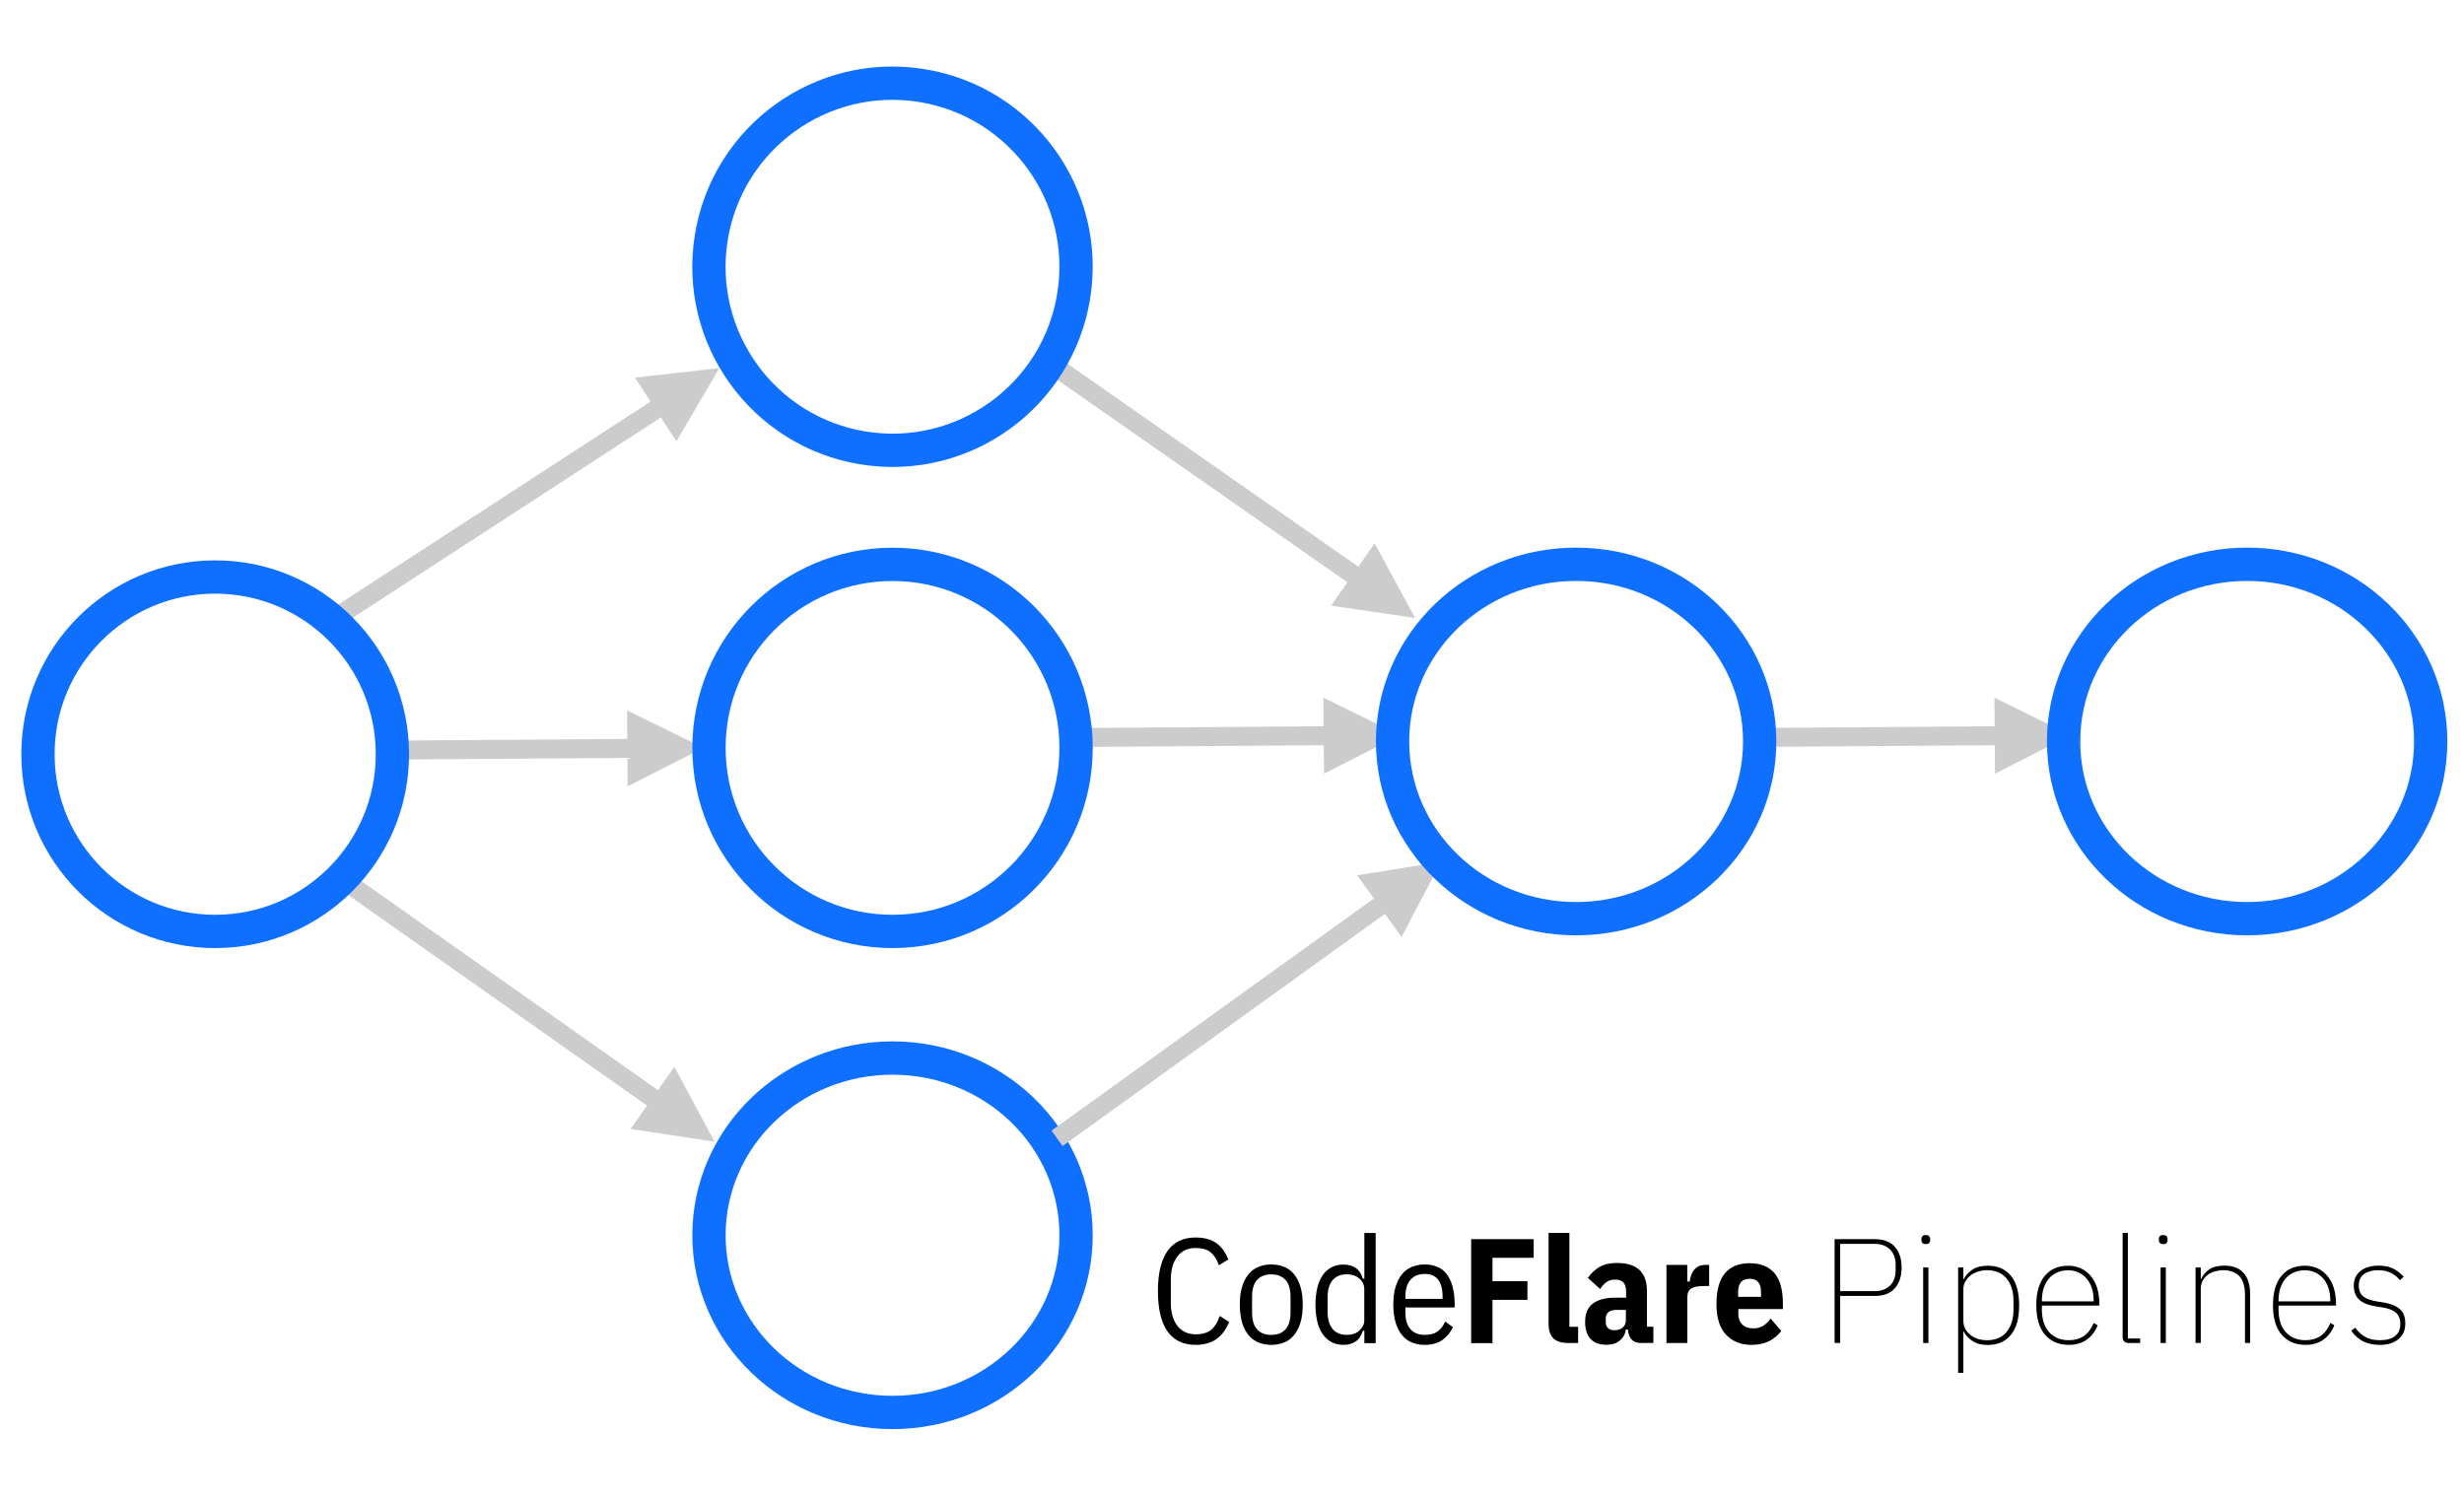
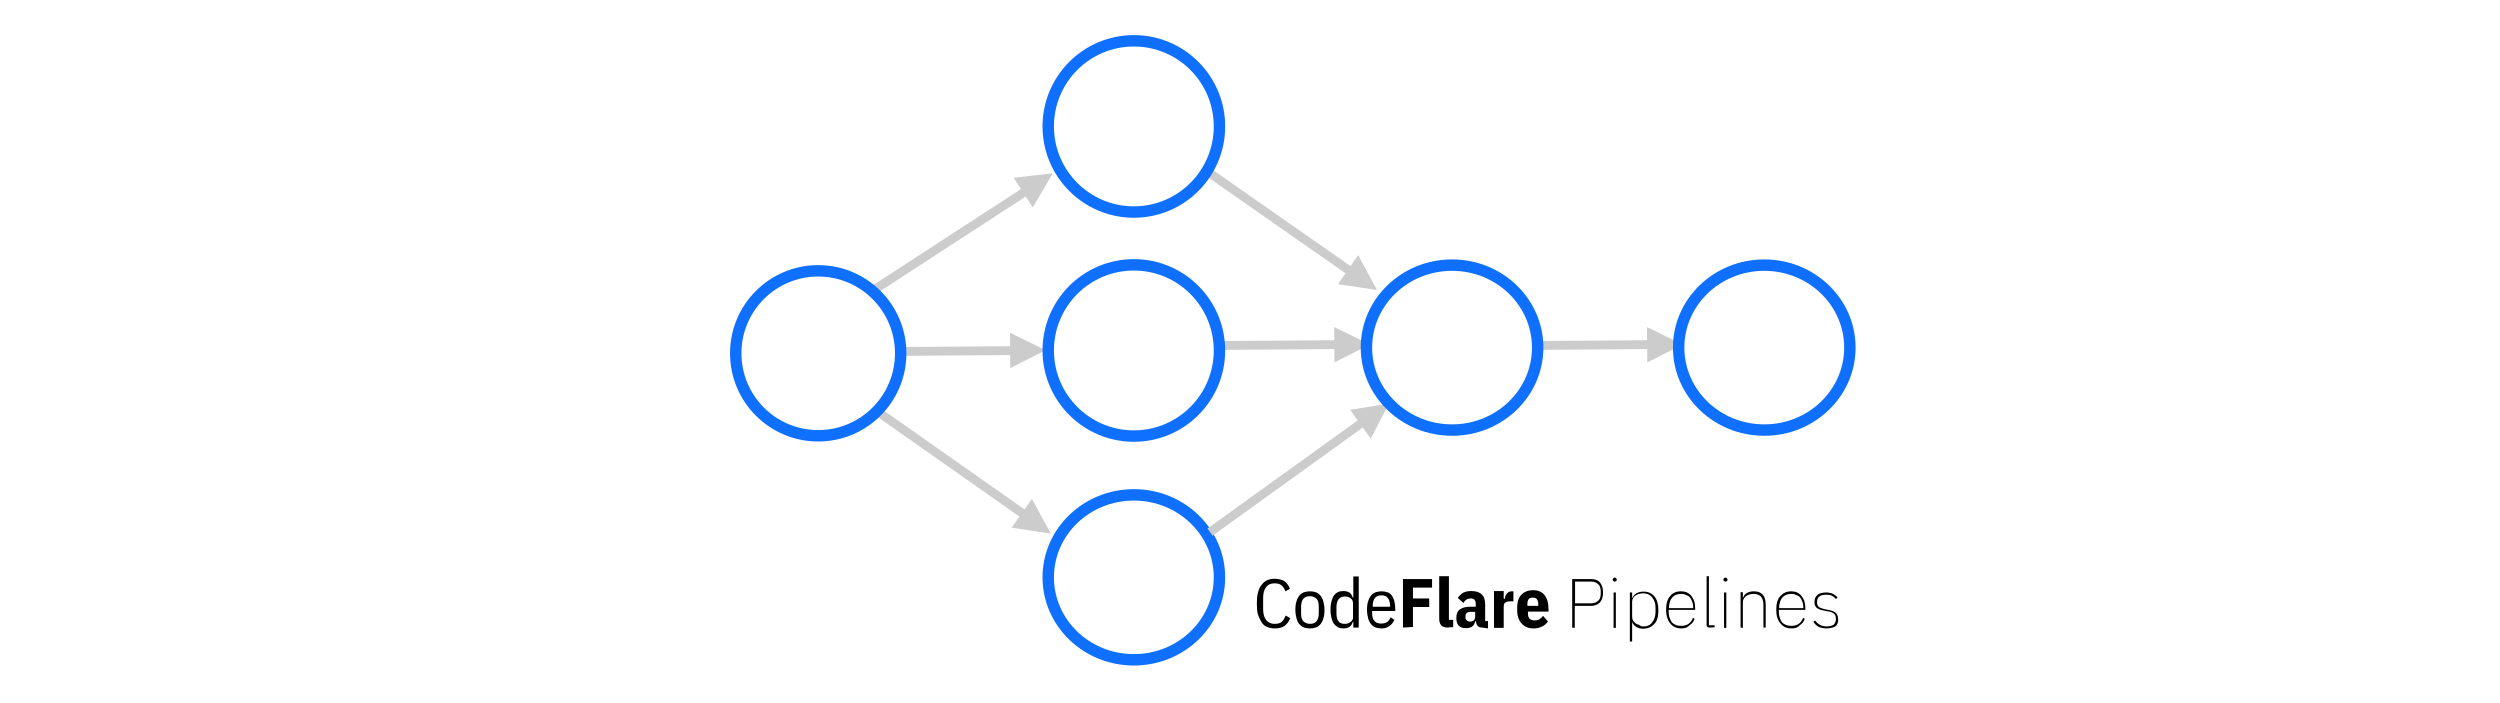
- <svg xmlns="http://www.w3.org/2000/svg" version="1.1" id="Layer_1" x="0px" y="0px" viewBox="0 0 296 180" style="enable-background:new 0 0 296 180;" xml:space="preserve">
+ <svg xmlns="http://www.w3.org/2000/svg" version="1.1" id="Layer_1" x="0px" y="0px" viewBox="0 0 876 246" style="enable-background:new 0 0 876 246;" xml:space="preserve">
  <style type="text/css">
	.st0{fill:#CCCCCC;}
	.st1{fill:none;stroke:#0F6FFF;stroke-width:4;stroke-linejoin:round;stroke-miterlimit:10;}
+ 	.st2{fill:none;stroke:#0F6FFF;stroke-width:4;stroke-linejoin:round;stroke-miterlimit:10;}
</style>
-   <path class="st0" d="M81.26,53.02l5.16-8.8l-10.14,1.15L81.26,53.02z M40.92,75.16l39.75-25.84l-1.24-1.91L39.68,73.25L40.92,75.16z  " />
-   <path class="st0" d="M75.4,94.47l9.09-4.63l-9.16-4.5L75.4,94.47z M46.39,91.26l30.51-0.22l-0.02-2.28l-30.51,0.22L46.39,91.26z" />
-   <path class="st0" d="M81.01,128.17l4.83,8.99l-10.09-1.53L81.01,128.17z M40.95,104.12l39.33,27.72l-1.31,1.86l-39.33-27.72  L40.95,104.12z" />
-   <path class="st0" d="M239.66,92.95l9.09-4.63l-9.16-4.5L239.66,92.95z M210.64,89.74l30.51-0.22l-0.02-2.28l-30.51,0.22  L210.64,89.74z" />
-   <path class="st0" d="M165.13,65.28l4.87,8.96l-10.09-1.48L165.13,65.28z M127.64,43.28l36.78,25.67l-1.31,1.87l-36.78-25.67  L127.64,43.28z" />
-   <ellipse transform="matrix(0.1602 -0.9871 0.9871 0.1602 58.4024 132.7489)" class="st1" cx="107.22" cy="32.05" rx="22.05" ry="22.05" />
-   <ellipse class="st1" cx="107.22" cy="148.4" rx="22.05" ry="21.29" />
-   <circle class="st1" cx="25.85" cy="90.61" r="21.29" />
-   <path class="st0" d="M168.37,112.57l4.74-9.04l-10.07,1.63L168.37,112.57z M127.65,137.68l39.95-28.77l-1.33-1.85l-39.95,28.77  L127.65,137.68z" />
-   <path class="st0" d="M159.05,92.95l9.09-4.63l-9.16-4.5L159.05,92.95z M130.04,89.74l30.51-0.22l-0.02-2.28l-30.51,0.22  L130.04,89.74z" />
-   <ellipse class="st1" cx="189.34" cy="89.08" rx="22.05" ry="21.29" />
-   <circle class="st1" cx="107.22" cy="89.85" r="22.05" />
-   <ellipse class="st1" cx="269.95" cy="89.08" rx="22.05" ry="21.29" />
+   <path class="st0" d="M361.9,72.7l7-12l-13.7,1.6L361.9,72.7z M307.2,102.8l54-35.1l-1.7-2.6l-54,35.1L307.2,102.8z" />
+   <path class="st0" d="M354,129l12.4-6.3l-12.5-6.1L354,129z M314.7,124.7l41.4-0.3v-3.1l-41.4,0.3V124.7z" />
+   <path class="st0" d="M361.6,174.8l6.6,12.2l-13.7-2.1L361.6,174.8z M307.2,142.1l53.5,37.6l-1.8,2.5l-53.5-37.6L307.2,142.1z" />
+   <path class="st0" d="M577.2,127l12.4-6.3l-12.5-6.1L577.2,127z M537.7,122.6l41.4-0.3v-3.1l-41.4,0.3V122.6z" />
+   <path class="st0" d="M475.9,89.4l6.6,12.2l-13.7-2L475.9,89.4z M424.9,59.5l50,34.9l-1.8,2.5l-50-34.9L424.9,59.5z" />
+   <ellipse class="st1" cx="397.3" cy="44.3" rx="30" ry="30" />
+   <ellipse class="st2" cx="397.3" cy="202.3" rx="30" ry="28.9" />
+   <circle class="st2" cx="286.7" cy="123.8" r="28.9" />
+   <path class="st0" d="M480.3,153.7l6.4-12.3l-13.6,2.2L480.3,153.7z M424.9,187.7l54.3-39.1l-1.8-2.5l-54.3,39.1L424.9,187.7z" />
+   <path class="st0" d="M467.6,127l12.4-6.3l-12.5-6.1L467.6,127z M428.2,122.6l41.4-0.3v-3.1l-41.4,0.3V122.6z" />
+   <ellipse class="st2" cx="508.8" cy="121.8" rx="30" ry="28.9" />
+   <circle class="st2" cx="397.3" cy="122.8" r="30" />
+   <ellipse class="st2" cx="618.2" cy="121.8" rx="30" ry="28.9" />
  <g>
-     <path d="M143.62,161.57c-0.7,0-1.34-0.13-1.9-0.38c-0.56-0.26-1.03-0.65-1.42-1.17c-0.39-0.52-0.69-1.2-0.89-2.01   s-0.31-1.78-0.31-2.89s0.1-2.07,0.31-2.89s0.51-1.49,0.89-2.01c0.39-0.52,0.86-0.91,1.42-1.17c0.56-0.26,1.19-0.38,1.9-0.38   c1.02,0,1.85,0.22,2.47,0.65c0.62,0.43,1.11,1.1,1.47,1.99l-1.14,0.7c-0.23-0.68-0.55-1.19-0.97-1.55   c-0.42-0.35-1.03-0.53-1.81-0.53c-0.95,0-1.69,0.34-2.21,1.03s-0.78,1.61-0.78,2.76v2.79c0,1.16,0.26,2.08,0.78,2.76   s1.25,1.03,2.21,1.03c0.81,0,1.44-0.19,1.88-0.56c0.44-0.38,0.77-0.92,1-1.64l1.14,0.71c-0.36,0.89-0.86,1.58-1.51,2.05   C145.48,161.33,144.65,161.57,143.62,161.57z" />
-     <path d="M152.72,161.57c-0.54,0-1.04-0.09-1.5-0.27s-0.86-0.46-1.2-0.86s-0.6-0.89-0.79-1.5c-0.19-0.61-0.29-1.34-0.29-2.2   s0.09-1.59,0.29-2.2c0.19-0.61,0.45-1.11,0.79-1.5s0.73-0.68,1.2-0.86s0.97-0.27,1.5-0.27c0.54,0,1.04,0.09,1.5,0.27   s0.87,0.46,1.2,0.86c0.33,0.39,0.6,0.89,0.79,1.5c0.19,0.61,0.29,1.34,0.29,2.2s-0.1,1.59-0.29,2.2c-0.19,0.61-0.45,1.11-0.79,1.5   c-0.33,0.39-0.73,0.68-1.2,0.86S153.26,161.57,152.72,161.57z M152.72,160.37c0.74,0,1.31-0.22,1.71-0.67   c0.4-0.44,0.6-1.12,0.6-2.03v-1.87c0-0.91-0.2-1.59-0.6-2.03c-0.4-0.44-0.97-0.67-1.71-0.67c-0.74,0-1.31,0.22-1.71,0.67   c-0.4,0.44-0.6,1.12-0.6,2.03v1.87c0,0.91,0.2,1.59,0.6,2.03C151.41,160.15,151.98,160.37,152.72,160.37z" />
-     <path d="M163.9,159.87h-0.18c-0.18,0.6-0.47,1.04-0.87,1.3s-0.88,0.4-1.46,0.4c-0.55,0-1.03-0.11-1.45-0.34   c-0.42-0.23-0.77-0.55-1.06-0.97c-0.29-0.42-0.5-0.92-0.64-1.52c-0.14-0.6-0.21-1.26-0.21-2c0-0.74,0.07-1.41,0.21-2   c0.14-0.6,0.36-1.1,0.64-1.52c0.29-0.42,0.64-0.74,1.06-0.96c0.42-0.23,0.9-0.34,1.45-0.34c0.57,0,1.06,0.13,1.46,0.4   s0.69,0.7,0.87,1.3h0.18v-5.49h1.36v13.23h-1.36V159.87z M161.8,160.37c0.29,0,0.56-0.04,0.81-0.13c0.26-0.08,0.48-0.2,0.66-0.36   c0.18-0.16,0.33-0.34,0.45-0.56s0.17-0.46,0.17-0.72v-3.74c0-0.26-0.06-0.5-0.17-0.72s-0.26-0.4-0.45-0.56   c-0.18-0.16-0.41-0.28-0.66-0.36c-0.26-0.08-0.53-0.13-0.81-0.13c-0.75,0-1.32,0.24-1.72,0.71c-0.39,0.47-0.59,1.14-0.59,1.99v1.87   c0,0.85,0.2,1.51,0.59,1.99C160.48,160.13,161.05,160.37,161.8,160.37z" />
-     <path d="M171.16,161.57c-0.54,0-1.04-0.09-1.5-0.27s-0.86-0.46-1.2-0.86s-0.6-0.89-0.79-1.5c-0.19-0.61-0.29-1.34-0.29-2.2   s0.09-1.59,0.29-2.2c0.19-0.61,0.45-1.11,0.79-1.5s0.73-0.68,1.2-0.86s0.97-0.27,1.5-0.27s1.03,0.09,1.47,0.27   c0.45,0.18,0.83,0.46,1.14,0.86s0.55,0.89,0.72,1.5c0.17,0.61,0.26,1.34,0.26,2.2v0.34h-5.92v0.59c0,0.91,0.21,1.58,0.62,2.03   c0.41,0.45,0.98,0.67,1.71,0.67c0.62,0,1.13-0.13,1.52-0.4s0.7-0.67,0.93-1.21l0.93,0.68c-0.29,0.63-0.71,1.14-1.26,1.54   C172.72,161.37,172.01,161.57,171.16,161.57z M171.16,153.05c-0.74,0-1.31,0.23-1.72,0.7s-0.61,1.15-0.61,2.06v0.23h4.47v-0.23   C173.3,153.97,172.59,153.05,171.16,153.05z" />
+     <path d="M446.6,220.2c-0.9,0-1.8-0.2-2.6-0.5c-0.7-0.3-1.4-0.8-1.9-1.6s-0.9-1.7-1.3-2.7c-0.3-1-0.4-2.4-0.4-3.9   c0-1.5,0.1-2.8,0.4-3.9c0.3-1.2,0.7-2,1.3-2.7c0.5-0.7,1.2-1.3,1.9-1.6c0.7-0.3,1.6-0.5,2.6-0.5c1.4,0,2.5,0.3,3.4,0.8   c0.8,0.5,1.5,1.5,2,2.7l-1.6,0.9c-0.3-0.9-0.7-1.6-1.4-2.1c-0.5-0.5-1.4-0.7-2.4-0.7c-1.3,0-2.3,0.4-3,1.4c-0.7,0.9-1,2.2-1,3.8   v3.8c0,1.6,0.3,2.8,1,3.8c0.7,0.9,1.7,1.4,3,1.4c1,0,2-0.2,2.5-0.7c0.6-0.5,1-1.3,1.4-2.2l1.6,0.9c-0.5,1.3-1.2,2.1-2.1,2.8   C449.2,219.9,448.1,220.2,446.6,220.2z" />
+     <path d="M459,220.2c-0.7,0-1.4-0.1-2-0.3c-0.6-0.2-1.2-0.6-1.7-1.2c-0.5-0.5-0.8-1.3-1-2c-0.2-0.8-0.4-1.8-0.4-3s0.1-2.2,0.4-3   c0.2-0.8,0.6-1.5,1-2c0.4-0.5,0.9-0.9,1.7-1.2c0.6-0.2,1.4-0.3,2-0.3c0.7,0,1.4,0.1,2,0.3c0.6,0.2,1.2,0.6,1.7,1.2   c0.4,0.5,0.8,1.3,1,2c0.2,0.8,0.4,1.8,0.4,3s-0.1,2.2-0.4,3c-0.2,0.8-0.6,1.5-1,2c-0.4,0.5-0.9,0.9-1.7,1.2   C460.3,220.1,459.7,220.2,459,220.2z M459,218.6c1,0,1.8-0.3,2.3-0.9c0.5-0.6,0.8-1.6,0.8-2.7v-2.5c0-1.3-0.3-2.2-0.8-2.7   c-0.5-0.5-1.4-0.9-2.3-0.9c-1,0-1.8,0.3-2.3,0.9c-0.5,0.6-0.8,1.6-0.8,2.7v2.5c0,1.3,0.3,2.2,0.8,2.7   C457.2,218.2,458.1,218.6,459,218.6z" />
+     <path d="M474.2,217.9H474c-0.2,0.8-0.6,1.4-1.2,1.8c-0.5,0.3-1.2,0.5-2,0.5c-0.7,0-1.4-0.1-2-0.4c-0.5-0.3-1-0.7-1.5-1.4   c-0.4-0.6-0.6-1.3-0.8-2.1s-0.3-1.7-0.3-2.7c0-1,0.1-1.9,0.3-2.7c0.2-0.8,0.5-1.5,0.8-2.1c0.4-0.5,0.8-1,1.5-1.3   c0.5-0.3,1.3-0.4,2-0.4s1.5,0.2,2,0.5s0.9,0.9,1.2,1.8h0.2V202h1.9v17.9h-1.9V217.9z M471.4,218.6c0.4,0,0.7-0.1,1-0.2   c0.3-0.1,0.6-0.3,0.9-0.5c0.2-0.2,0.4-0.4,0.6-0.7c0.2-0.3,0.2-0.6,0.2-0.9v-5c0-0.3-0.1-0.6-0.2-0.9s-0.3-0.5-0.6-0.7   c-0.2-0.2-0.5-0.4-0.9-0.5c-0.3-0.1-0.7-0.2-1-0.2c-1,0-1.8,0.3-2.3,0.9c-0.5,0.6-0.8,1.6-0.8,2.7v2.5c0,1.2,0.3,2.1,0.8,2.7   S470.3,218.6,471.4,218.6z" />
+     <path d="M484.1,220.2c-0.7,0-1.4-0.1-2-0.3c-0.6-0.2-1.2-0.6-1.7-1.2c-0.4-0.5-0.8-1.3-1-2c-0.2-0.8-0.4-1.8-0.4-3s0.1-2.2,0.4-3   c0.2-0.8,0.6-1.5,1-2c0.4-0.5,0.9-0.9,1.7-1.2c0.6-0.2,1.4-0.3,2-0.3s1.4,0.1,2,0.3c0.6,0.2,1.2,0.6,1.6,1.2c0.4,0.5,0.7,1.3,0.9,2   c0.2,0.8,0.3,1.8,0.3,3v0.4h-8.1v0.8c0,1.3,0.3,2.1,0.8,2.7c0.5,0.6,1.4,0.9,2.3,0.9c0.8,0,1.6-0.2,2.1-0.5s0.9-0.9,1.3-1.7   l1.3,0.9c-0.4,0.8-0.9,1.6-1.7,2.1C486.2,219.9,485.2,220.2,484.1,220.2z M484.1,208.6c-1,0-1.8,0.3-2.3,0.9   c-0.5,0.6-0.8,1.6-0.8,2.8v0.3h6.1v-0.3C487,209.9,486.1,208.6,484.1,208.6z" />
  </g>
  <g>
-     <path d="M176.73,161.35v-12.48h7.51v2.24h-4.95v2.81h4.2v2.24h-4.2v5.2H176.73z" />
-     <path d="M188.46,161.35c-0.87,0-1.49-0.19-1.87-0.58c-0.38-0.39-0.56-0.98-0.56-1.78v-10.87h2.5v11.28h1.05v1.95H188.46z" />
-     <path d="M197.15,161.35c-0.98,0-1.51-0.54-1.59-1.63h-0.23c-0.1,0.57-0.35,1.02-0.77,1.35c-0.42,0.33-0.95,0.49-1.59,0.49   c-0.85,0-1.48-0.24-1.91-0.72c-0.43-0.48-0.64-1.15-0.64-2.01c0-1.02,0.31-1.77,0.94-2.23c0.62-0.46,1.5-0.7,2.62-0.7h1.36v-0.73   c0-0.48-0.1-0.84-0.3-1.08c-0.2-0.24-0.54-0.36-1.02-0.36c-0.42,0-0.77,0.1-1.05,0.31s-0.53,0.48-0.74,0.82l-1.48-1.33   c0.38-0.56,0.85-1,1.39-1.32c0.55-0.32,1.25-0.48,2.11-0.48c1.23,0,2.13,0.29,2.72,0.86s0.88,1.42,0.88,2.56v4.24h0.77v1.95H197.15   z M193.96,159.81c0.37,0,0.69-0.1,0.96-0.31c0.27-0.21,0.4-0.53,0.4-0.97v-1.16h-1.13c-0.86,0-1.29,0.36-1.29,1.07v0.34   c0,0.36,0.09,0.62,0.28,0.79S193.63,159.81,193.96,159.81z" />
-     <path d="M200.19,161.35v-9.39h2.5v2h0.29c0.04-0.26,0.1-0.52,0.18-0.76s0.2-0.46,0.35-0.64s0.34-0.33,0.56-0.44   c0.23-0.11,0.49-0.16,0.8-0.16h0.45v2.54h-0.64c-0.68,0-1.18,0.09-1.5,0.29c-0.32,0.19-0.48,0.55-0.48,1.09v5.47H200.19z" />
-     <path d="M210.43,161.57c-1.29,0-2.32-0.41-3.08-1.22c-0.77-0.82-1.15-2.04-1.15-3.67c0-1.67,0.34-2.91,1.01-3.71   s1.67-1.21,2.98-1.21c1.31,0,2.3,0.4,2.98,1.2s1.01,2.03,1.01,3.7v0.61h-5.36v0.59c0,0.53,0.16,0.95,0.48,1.26   c0.32,0.32,0.76,0.47,1.32,0.47c0.46,0,0.86-0.1,1.19-0.31c0.33-0.21,0.63-0.5,0.9-0.87l1.27,1.49c-0.38,0.52-0.87,0.92-1.46,1.22   C211.92,161.42,211.23,161.57,210.43,161.57z M210.18,153.63c-0.92,0-1.38,0.53-1.38,1.6v0.57h2.75v-0.57   C211.56,154.16,211.1,153.63,210.18,153.63z" />
+     <path d="M491.6,219.9v-17h10.2v3h-6.7v3.8h5.7v3h-5.7v7L491.6,219.9L491.6,219.9z" />
+     <path d="M507.5,219.9c-1.2,0-2-0.2-2.5-0.8c-0.5-0.5-0.7-1.4-0.7-2.4v-14.8h3.4v15.3h1.5v2.6h-1.6V219.9z" />
+     <path d="M519.4,219.9c-1.4,0-2.1-0.7-2.2-2.2h-0.3c-0.1,0.7-0.5,1.4-1,1.8c-0.5,0.4-1.3,0.6-2.2,0.6c-1.2,0-2-0.3-2.6-0.9   c-0.6-0.6-0.8-1.6-0.8-2.7c0-1.4,0.4-2.4,1.3-3s2-0.9,3.6-0.9h1.9v-0.9c0-0.6-0.1-1.2-0.4-1.5c-0.3-0.3-0.7-0.5-1.4-0.5   c-0.5,0-1,0.1-1.5,0.4c-0.4,0.3-0.7,0.6-1,1.2l-2-1.8c0.5-0.7,1.2-1.4,1.9-1.8s1.7-0.6,2.8-0.6c1.7,0,2.9,0.4,3.7,1.2   c0.8,0.7,1.2,1.9,1.2,3.5v5.8h1v2.6L519.4,219.9L519.4,219.9z M515.1,217.8c0.5,0,0.9-0.1,1.3-0.4c0.3-0.3,0.5-0.7,0.5-1.4v-1.6   h-1.6c-1.2,0-1.8,0.5-1.8,1.5v0.4c0,0.5,0.1,0.8,0.4,1C514.3,217.7,514.6,217.8,515.1,217.8z" />
+     <path d="M523.5,219.9v-12.8h3.4v2.7h0.4c0.1-0.3,0.1-0.7,0.2-1c0.1-0.3,0.3-0.6,0.5-0.8c0.2-0.2,0.4-0.4,0.7-0.6   c0.3-0.1,0.6-0.2,1-0.2h0.6v3.5h-0.8c-0.9,0-1.6,0.1-2,0.4c-0.4,0.2-0.6,0.7-0.6,1.5v7.4H523.5L523.5,219.9z" />
+     <path d="M537.4,220.2c-1.8,0-3.1-0.5-4.2-1.7s-1.6-2.7-1.6-5s0.4-4,1.4-5c0.9-1,2.3-1.7,4.1-1.7s3.1,0.5,4.1,1.7   c0.9,1.2,1.4,2.7,1.4,5v0.8h-7.2v0.8c0,0.7,0.2,1.3,0.6,1.7c0.4,0.4,1,0.6,1.8,0.6c0.6,0,1.2-0.1,1.6-0.4c0.4-0.3,0.8-0.6,1.3-1.2   l1.7,2c-0.5,0.7-1.2,1.3-2,1.7C539.4,220,538.5,220.2,537.4,220.2z M537.1,209.4c-1.3,0-1.9,0.7-1.9,2.2v0.7h3.8v-0.7   C539,210.2,538.4,209.4,537.1,209.4z" />
  </g>
  <g>
-     <path d="M220.39,161.35v-12.48h4.85c1.05,0,1.84,0.31,2.39,0.92c0.54,0.61,0.81,1.45,0.81,2.49s-0.27,1.88-0.81,2.49   c-0.54,0.61-1.34,0.92-2.39,0.92h-4.18v5.65H220.39z M221.06,155.11h4.18c0.42,0,0.78-0.07,1.09-0.2c0.31-0.13,0.57-0.31,0.78-0.53   c0.21-0.22,0.36-0.48,0.46-0.78c0.1-0.3,0.15-0.61,0.15-0.93v-0.79c0-0.32-0.05-0.63-0.15-0.93c-0.1-0.3-0.26-0.56-0.46-0.78   c-0.21-0.22-0.47-0.4-0.78-0.53c-0.31-0.13-0.67-0.2-1.09-0.2h-4.18V155.11z" />
-     <path d="M231.35,149.46c-0.19,0-0.33-0.04-0.41-0.13c-0.08-0.09-0.12-0.2-0.12-0.33v-0.16c0-0.13,0.04-0.24,0.12-0.33   c0.08-0.09,0.21-0.13,0.4-0.13s0.33,0.04,0.41,0.13c0.08,0.09,0.12,0.2,0.12,0.33V149c0,0.13-0.04,0.24-0.12,0.33   C231.68,149.42,231.55,149.46,231.35,149.46z M231.03,152.27h0.63v9.08h-0.63V152.27z" />
-     <path d="M235.23,152.27h0.63v1.41h0.05c0.2-0.44,0.54-0.82,1.02-1.14c0.48-0.32,1.1-0.48,1.86-0.48c1.19,0,2.12,0.4,2.78,1.21   c0.66,0.8,0.99,1.99,0.99,3.55c0,1.56-0.33,2.75-0.99,3.55c-0.66,0.8-1.59,1.21-2.78,1.21c-0.76,0-1.38-0.16-1.86-0.49   s-0.82-0.7-1.02-1.12h-0.05v4.97h-0.63V152.27z M238.7,161.01c1.01,0,1.8-0.33,2.35-0.99c0.55-0.66,0.83-1.55,0.83-2.69v-1.04   c0-1.13-0.28-2.03-0.83-2.7c-0.55-0.66-1.34-0.99-2.35-0.99c-0.38,0-0.75,0.06-1.09,0.17s-0.65,0.27-0.9,0.47   c-0.26,0.2-0.46,0.44-0.62,0.72c-0.16,0.28-0.23,0.59-0.23,0.92v3.83c0,0.35,0.08,0.66,0.23,0.94c0.15,0.28,0.36,0.52,0.62,0.73   c0.26,0.2,0.56,0.36,0.9,0.47S238.32,161.01,238.7,161.01z" />
-     <path d="M248.52,161.57c-1.2,0-2.15-0.41-2.85-1.22s-1.05-1.99-1.05-3.54c0-1.54,0.34-2.71,1.02-3.53   c0.68-0.82,1.62-1.22,2.81-1.22c0.56,0,1.07,0.11,1.53,0.32c0.46,0.21,0.85,0.52,1.18,0.91c0.33,0.39,0.58,0.87,0.76,1.42   c0.18,0.55,0.27,1.17,0.27,1.85v0.29h-6.9v0.48c0,0.56,0.07,1.07,0.21,1.52c0.14,0.45,0.35,0.84,0.63,1.16   c0.28,0.32,0.62,0.57,1.02,0.74s0.86,0.26,1.37,0.26c1.44,0,2.44-0.69,2.99-2.07l0.48,0.27c-0.27,0.71-0.7,1.29-1.29,1.72   C250.12,161.35,249.39,161.57,248.52,161.57z M248.45,152.61c-0.5,0-0.95,0.09-1.33,0.26c-0.39,0.17-0.72,0.42-0.99,0.74   c-0.27,0.32-0.48,0.71-0.63,1.16c-0.14,0.45-0.21,0.95-0.21,1.5v0.07h6.22v-0.11c0-0.55-0.08-1.05-0.22-1.49   c-0.15-0.45-0.36-0.83-0.63-1.14s-0.59-0.56-0.97-0.73C249.32,152.69,248.9,152.61,248.45,152.61z" />
-     <path d="M255.76,161.35c-0.51,0-0.77-0.25-0.77-0.75v-12.48h0.63v12.68h1.48v0.55H255.76z" />
-     <path d="M259.87,149.46c-0.19,0-0.33-0.04-0.41-0.13c-0.08-0.09-0.12-0.2-0.12-0.33v-0.16c0-0.13,0.04-0.24,0.12-0.33   c0.08-0.09,0.21-0.13,0.4-0.13s0.33,0.04,0.41,0.13c0.08,0.09,0.12,0.2,0.12,0.33V149c0,0.13-0.04,0.24-0.12,0.33   C260.2,149.42,260.06,149.46,259.87,149.46z M259.55,152.27h0.63v9.08h-0.63V152.27z" />
-     <path d="M263.75,161.35v-9.08h0.63v1.39h0.05c0.18-0.44,0.49-0.82,0.94-1.14c0.45-0.32,1.06-0.47,1.85-0.47c1,0,1.77,0.29,2.3,0.88   c0.53,0.59,0.79,1.45,0.79,2.58v5.83h-0.62v-5.72c0-1.05-0.22-1.81-0.67-2.3c-0.45-0.48-1.09-0.72-1.94-0.72   c-0.35,0-0.68,0.05-1.01,0.14c-0.33,0.1-0.62,0.24-0.87,0.43s-0.45,0.43-0.6,0.71c-0.15,0.29-0.22,0.62-0.22,1v6.46H263.75z" />
-     <path d="M276.95,161.57c-1.2,0-2.15-0.41-2.85-1.22s-1.05-1.99-1.05-3.54c0-1.54,0.34-2.71,1.02-3.53   c0.68-0.82,1.62-1.22,2.81-1.22c0.56,0,1.07,0.11,1.53,0.32c0.46,0.21,0.85,0.52,1.18,0.91c0.33,0.39,0.58,0.87,0.76,1.42   c0.18,0.55,0.27,1.17,0.27,1.85v0.29h-6.9v0.48c0,0.56,0.07,1.07,0.21,1.52c0.14,0.45,0.35,0.84,0.63,1.16   c0.28,0.32,0.62,0.57,1.02,0.74s0.86,0.26,1.37,0.26c1.44,0,2.44-0.69,2.99-2.07l0.48,0.27c-0.27,0.71-0.7,1.29-1.29,1.72   C278.55,161.35,277.82,161.57,276.95,161.57z M276.88,152.61c-0.5,0-0.95,0.09-1.33,0.26c-0.39,0.17-0.72,0.42-0.99,0.74   c-0.27,0.32-0.48,0.71-0.63,1.16c-0.14,0.45-0.21,0.95-0.21,1.5v0.07h6.22v-0.11c0-0.55-0.08-1.05-0.22-1.49   c-0.15-0.45-0.36-0.83-0.63-1.14s-0.59-0.56-0.97-0.73C277.74,152.69,277.33,152.61,276.88,152.61z" />
-     <path d="M285.87,161.57c-0.75,0-1.4-0.14-1.96-0.41c-0.55-0.27-1.04-0.7-1.46-1.29l0.48-0.36c0.4,0.54,0.84,0.92,1.3,1.15   s1.01,0.35,1.65,0.35c0.81,0,1.42-0.17,1.84-0.5c0.42-0.33,0.63-0.82,0.63-1.45c0-0.61-0.18-1.06-0.53-1.36s-0.89-0.51-1.62-0.63   l-0.77-0.12c-0.41-0.06-0.77-0.15-1.1-0.27c-0.33-0.12-0.61-0.28-0.84-0.47s-0.41-0.44-0.54-0.72c-0.12-0.29-0.19-0.63-0.19-1.04   c0-0.39,0.07-0.74,0.22-1.04c0.15-0.3,0.36-0.55,0.62-0.75c0.27-0.2,0.58-0.35,0.95-0.46c0.36-0.1,0.75-0.15,1.17-0.15   c0.76,0,1.38,0.13,1.86,0.4s0.87,0.58,1.18,0.94l-0.45,0.41c-0.13-0.15-0.28-0.3-0.44-0.45c-0.16-0.14-0.34-0.27-0.54-0.38   c-0.2-0.11-0.44-0.2-0.71-0.27c-0.27-0.06-0.58-0.1-0.92-0.1c-0.72,0-1.29,0.16-1.71,0.46s-0.63,0.76-0.63,1.36   c0,0.61,0.18,1.05,0.54,1.33c0.36,0.28,0.9,0.48,1.63,0.6l0.77,0.12c0.85,0.13,1.5,0.39,1.96,0.78c0.46,0.39,0.69,0.97,0.69,1.74   c0,0.81-0.27,1.44-0.82,1.89C287.59,161.34,286.84,161.57,285.87,161.57z" />
+     <path d="M550.9,219.9v-17h6.6c1.5,0,2.5,0.4,3.2,1.3s1,2,1,3.4s-0.3,2.5-1,3.4c-0.7,0.8-1.8,1.3-3.2,1.3h-5.7v7.7L550.9,219.9   L550.9,219.9z M551.9,211.4h5.7c0.5,0,1-0.1,1.5-0.3c0.4-0.2,0.7-0.4,1-0.7c0.3-0.3,0.5-0.6,0.6-1c0.1-0.4,0.2-0.8,0.2-1.3v-1   c0-0.4-0.1-0.8-0.2-1.3c-0.1-0.4-0.3-0.7-0.6-1c-0.3-0.3-0.6-0.5-1-0.7c-0.4-0.2-0.9-0.3-1.5-0.3h-5.7V211.4z" />
+     <path d="M565.8,203.8c-0.2,0-0.4-0.1-0.5-0.2c-0.1-0.1-0.2-0.3-0.2-0.4v-0.2c0-0.2,0.1-0.3,0.2-0.4c0.1-0.1,0.3-0.2,0.5-0.2   c0.2,0,0.4,0.1,0.5,0.2c0.1,0.1,0.2,0.3,0.2,0.4v0.2c0,0.2-0.1,0.3-0.2,0.4S566.1,203.8,565.8,203.8z M565.4,207.6h0.8v12.4h-0.8   V207.6z" />
+     <path d="M571.1,207.6h0.8v1.9h0.1c0.3-0.6,0.7-1.2,1.4-1.6s1.5-0.6,2.5-0.6c1.6,0,2.8,0.5,3.8,1.7c0.9,1,1.4,2.7,1.4,4.8   s-0.4,3.8-1.4,4.8c-0.9,1-2.2,1.7-3.8,1.7c-1,0-1.9-0.2-2.5-0.6c-0.6-0.4-1.2-0.9-1.4-1.6h-0.1v6.7h-0.8V207.6z M575.8,219.5   c1.4,0,2.4-0.4,3.1-1.4c0.7-0.9,1.2-2.1,1.2-3.7v-1.4c0-1.6-0.4-2.7-1.2-3.7c-0.7-0.9-1.8-1.4-3.1-1.4c-0.5,0-1,0.1-1.5,0.2   c-0.4,0.1-0.8,0.3-1.3,0.6c-0.3,0.3-0.6,0.6-0.8,0.9c-0.2,0.4-0.3,0.8-0.3,1.3v5.2c0,0.5,0.1,0.9,0.3,1.3c0.2,0.4,0.5,0.7,0.8,0.9   c0.3,0.3,0.7,0.5,1.3,0.6C574.8,219.4,575.3,219.5,575.8,219.5z" />
+     <path d="M589.2,220.2c-1.7,0-2.9-0.5-3.9-1.7c-0.9-1-1.5-2.7-1.5-4.8c0-2.1,0.4-3.7,1.4-4.8c0.9-1.2,2.2-1.7,3.8-1.7   c0.7,0,1.5,0.1,2.1,0.4c0.6,0.3,1.2,0.7,1.6,1.3s0.8,1.2,1,1.9c0.2,0.7,0.3,1.6,0.3,2.5v0.4h-9.3v0.6c0,0.7,0.1,1.5,0.3,2.1   s0.5,1.2,0.8,1.6c0.3,0.4,0.8,0.7,1.4,1c0.5,0.2,1.2,0.3,1.9,0.3c2,0,3.4-0.9,4.1-2.8l0.6,0.3c-0.3,0.9-0.9,1.8-1.8,2.3   C591.3,219.9,590.4,220.2,589.2,220.2z M589.1,208.1c-0.6,0-1.3,0.1-1.8,0.3c-0.5,0.2-0.9,0.5-1.4,1c-0.3,0.4-0.6,0.9-0.8,1.6   c-0.2,0.6-0.3,1.3-0.3,2v0.1h8.5V213c0-0.7-0.1-1.5-0.3-2c-0.2-0.6-0.5-1.2-0.8-1.6c-0.3-0.4-0.8-0.7-1.4-0.9   C590.3,208.2,589.6,208.1,589.1,208.1z" />
+     <path d="M599,219.9c-0.7,0-1-0.3-1-1v-17h0.8v17.2h2v0.7L599,219.9L599,219.9z" />
+     <path d="M604.6,203.8c-0.2,0-0.4-0.1-0.5-0.2c-0.1-0.1-0.2-0.3-0.2-0.4v-0.2c0-0.2,0.1-0.3,0.2-0.4c0.1-0.1,0.3-0.2,0.5-0.2   c0.2,0,0.4,0.1,0.5,0.2c0.1,0.1,0.2,0.3,0.2,0.4v0.2c0,0.2-0.1,0.3-0.2,0.4C605,203.7,604.8,203.8,604.6,203.8z M604.1,207.6h0.8   v12.4h-0.8V207.6z" />
+     <path d="M609.9,219.9v-12.4h0.8v1.9h0.1c0.2-0.6,0.6-1.2,1.3-1.6c0.6-0.4,1.5-0.6,2.5-0.6c1.4,0,2.4,0.4,3.1,1.2c0.7,0.8,1,2,1,3.5   v8h-0.8v-7.8c0-1.5-0.3-2.4-0.9-3.1c-0.6-0.6-1.5-0.9-2.6-0.9c-0.5,0-0.9,0.1-1.4,0.2c-0.4,0.1-0.8,0.3-1.2,0.6   c-0.3,0.2-0.6,0.6-0.8,0.9c-0.2,0.4-0.3,0.8-0.3,1.4v8.8L609.9,219.9L609.9,219.9z" />
+     <path d="M627.8,220.2c-1.7,0-2.9-0.5-3.9-1.7s-1.5-2.7-1.5-4.8c0-2.1,0.4-3.7,1.4-4.8s2.2-1.7,3.8-1.7c0.7,0,1.5,0.1,2.1,0.4   c0.6,0.3,1.2,0.7,1.6,1.3s0.8,1.2,1,1.9c0.2,0.7,0.3,1.6,0.3,2.5v0.4h-9.3v0.6c0,0.7,0.1,1.5,0.3,2.1c0.2,0.6,0.5,1.2,0.8,1.6   c0.3,0.4,0.8,0.7,1.4,1c0.5,0.2,1.2,0.3,1.9,0.3c2,0,3.4-0.9,4.1-2.8l0.6,0.3c-0.3,0.9-0.9,1.8-1.8,2.3   C630,219.9,628.9,220.2,627.8,220.2z M627.7,208.1c-0.6,0-1.3,0.1-1.8,0.3c-0.5,0.2-0.9,0.5-1.4,1c-0.3,0.4-0.6,0.9-0.8,1.6   c-0.2,0.6-0.3,1.3-0.3,2v0.1h8.5V213c0-0.7-0.1-1.5-0.3-2c-0.2-0.6-0.5-1.2-0.8-1.6c-0.3-0.4-0.8-0.7-1.4-0.9   C628.8,208.2,628.3,208.1,627.7,208.1z" />
+     <path d="M640,220.2c-1,0-1.9-0.2-2.6-0.5c-0.7-0.3-1.4-0.9-2-1.8l0.6-0.5c0.5,0.7,1.2,1.3,1.8,1.6c0.6,0.3,1.4,0.5,2.2,0.5   c1,0,1.9-0.2,2.5-0.6c0.5-0.4,0.8-1.2,0.8-2c0-0.8-0.2-1.5-0.7-1.9c-0.5-0.4-1.3-0.7-2.2-0.8l-1-0.2c-0.5-0.1-1-0.2-1.5-0.3   c-0.4-0.2-0.8-0.4-1.2-0.6c-0.3-0.2-0.5-0.6-0.7-0.9c-0.2-0.4-0.2-0.8-0.2-1.4c0-0.5,0.1-1,0.3-1.4c0.2-0.4,0.5-0.7,0.8-1   c0.3-0.3,0.8-0.5,1.3-0.6c0.5-0.1,1-0.2,1.6-0.2c1,0,1.9,0.2,2.5,0.5c0.6,0.3,1.2,0.8,1.6,1.3l-0.6,0.5c-0.2-0.2-0.4-0.4-0.6-0.6   c-0.2-0.2-0.4-0.3-0.7-0.5c-0.3-0.2-0.6-0.3-0.9-0.3c-0.3-0.1-0.8-0.1-1.3-0.1c-0.9,0-1.8,0.2-2.3,0.6c-0.5,0.4-0.8,1-0.8,1.9   s0.2,1.5,0.7,1.8c0.5,0.4,1.3,0.6,2.2,0.8l1,0.2c1.2,0.2,2,0.5,2.6,1c0.6,0.5,0.9,1.4,0.9,2.4c0,1-0.3,2-1.2,2.5   C642.3,219.9,641.2,220.2,640,220.2z" />
  </g>
</svg>
